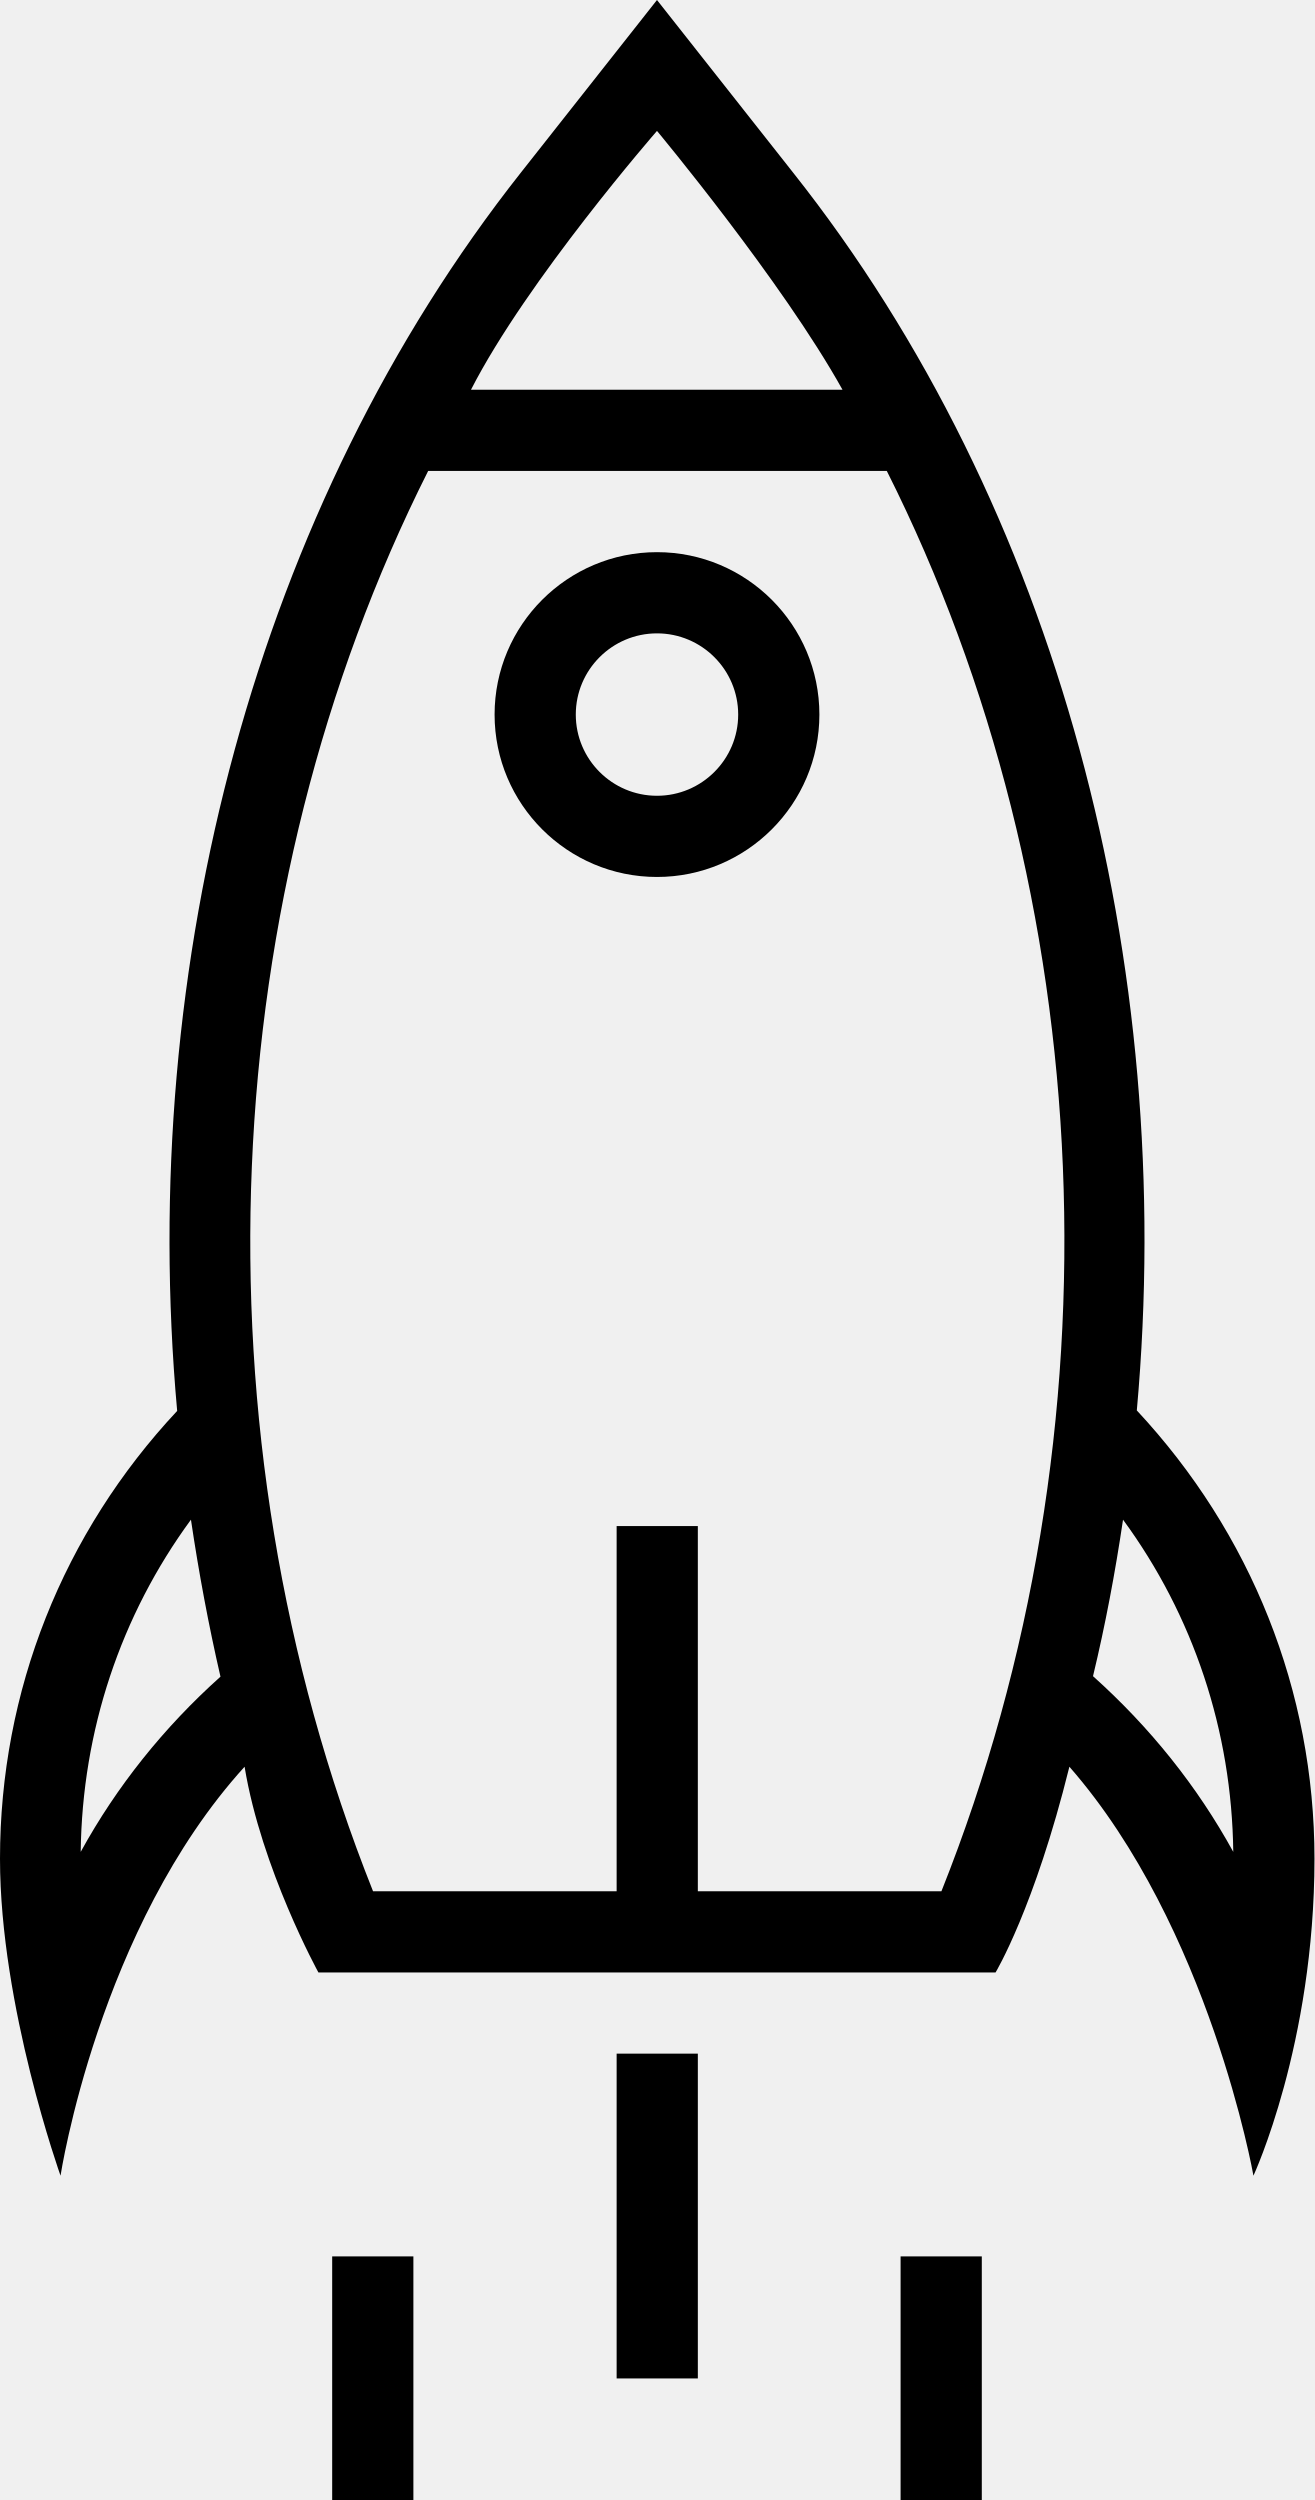
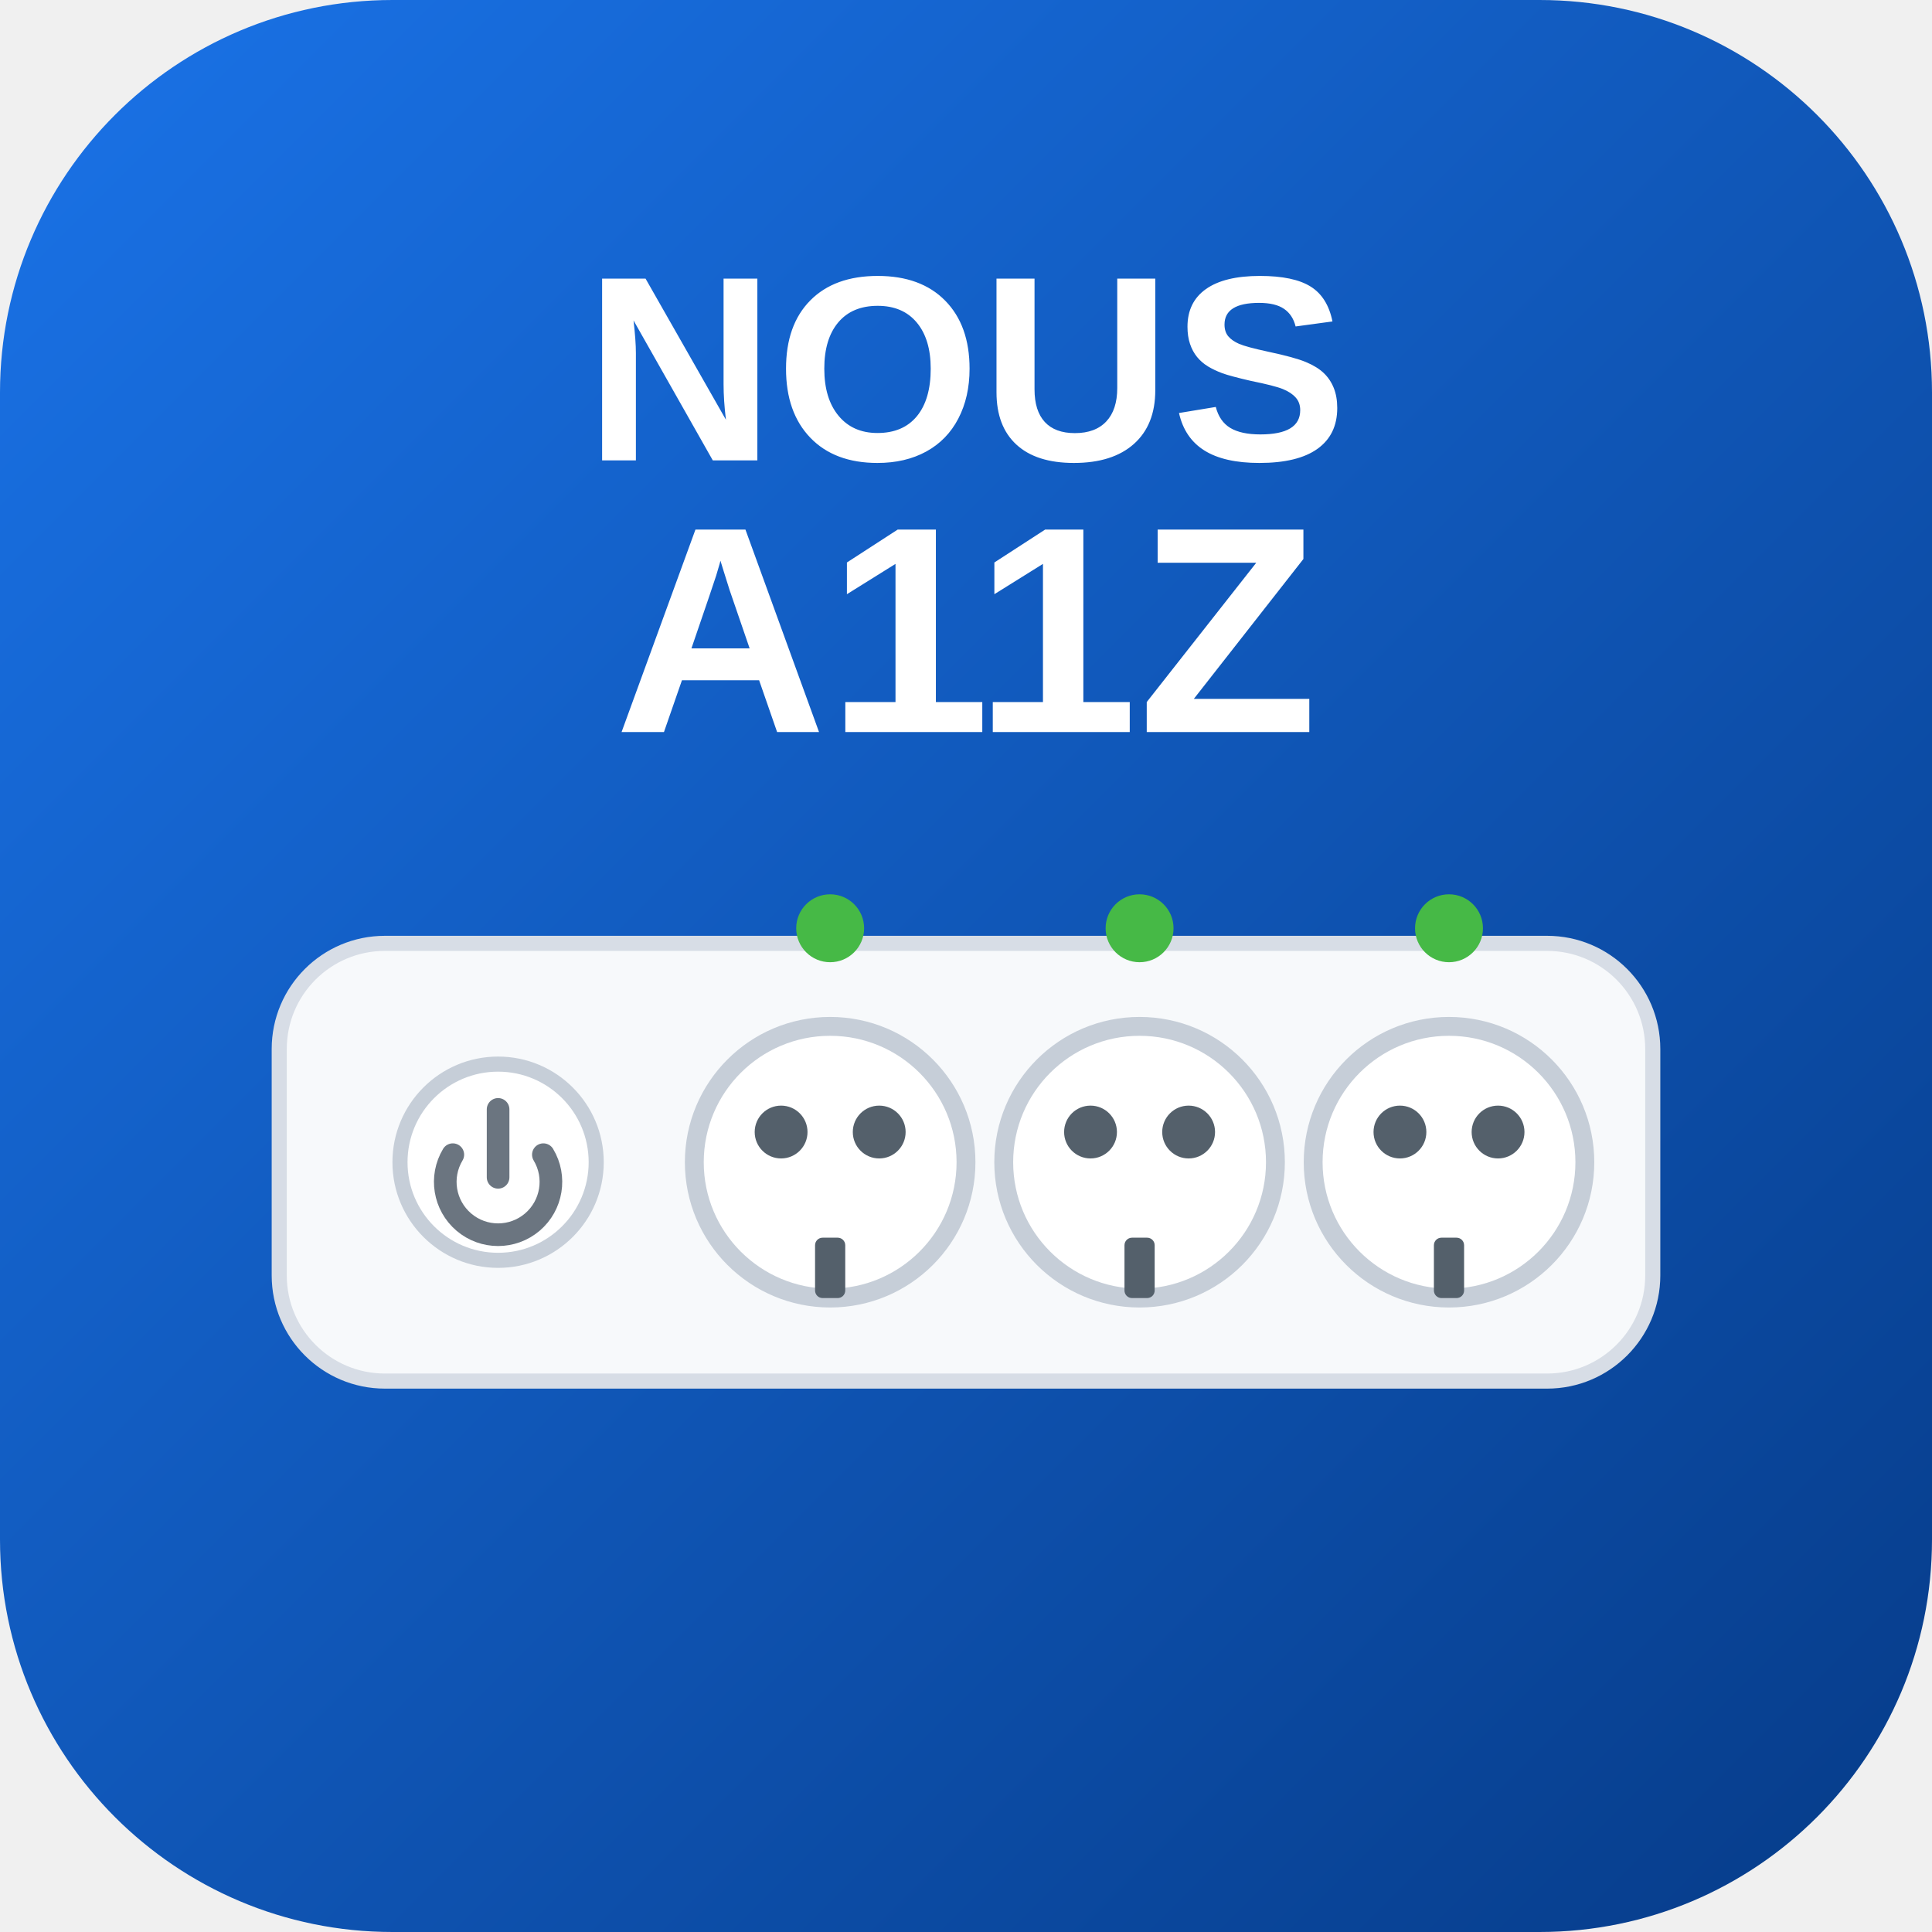
- <svg xmlns="http://www.w3.org/2000/svg" version="1.1" id="Layer_1" x="0px" y="0px" viewBox="0 0 267.1 508" style="enable-background:new 0 0 267.1 508;" xml:space="preserve">
-   <g>
-     <path d="M231,286.6c8.2-90.9-16-183.6-69.9-251.6L133.5,0l-27.6,35C52.1,103.1,27.8,195.8,36,286.7c-23.2,24.8-36,56.9-36,91   c0,30,12.3,64.4,12.3,64.4S20,391.7,49.7,359c3.4,20.7,15,41.8,15,41.8h137.6c0,0,7.9-13.1,15-41.8c28.5,32.6,37.4,83.1,37.4,83.1   s12.4-26.7,12.4-64.4C267.1,343.6,254.2,311.5,231,286.6z M16.4,376.3c0.3-24.6,8.1-48,22.4-67.5c1.6,10.8,3.6,21.5,6,31.9   C33.3,351,23.7,363,16.4,376.3z M133.5,26.6c0,0,25.4,30.5,37.7,52.6H95.7C107.1,56.9,133.5,26.6,133.5,26.6z M191.3,384.3h-49.5   v-74.2h-16.5v74.2H75.8C38.4,290.5,43.8,181.6,87,95.7h93.2C223.4,181.6,228.7,290.5,191.3,384.3z M222.1,340.6   c2.5-10.4,4.5-21,6.1-31.8c14.3,19.5,22.1,42.9,22.4,67.5C243.3,363,233.7,351,222.1,340.6z" />
-     <path d="M133.5,112.2c-18.2,0-33,14.8-33,33s14.8,33,33,33s33-14.8,33-33S151.7,112.2,133.5,112.2z M133.5,161.7   c-9.1,0-16.5-7.4-16.5-16.5s7.4-16.5,16.5-16.5s16.5,7.4,16.5,16.5S142.6,161.7,133.5,161.7z" />
-     <rect x="125.3" y="417.3" width="16.5" height="66" />
-     <rect x="183" y="458.5" width="16.5" height="49.5" />
-     <rect x="67.5" y="458.5" width="16.5" height="49.5" />
+ <svg xmlns="http://www.w3.org/2000/svg" viewBox="0 0 512 512" role="img" aria-label="NOUS A11Z app icon">
+   <defs>
+     <linearGradient id="bg" x1="0" y1="0" x2="1" y2="1">
+       <stop offset="0" stop-color="#1A73E8" />
+       <stop offset="1" stop-color="#063B88" />
+     </linearGradient>
+   </defs>
+   <rect width="512" height="512" rx="104" fill="url(#bg)" />
+   <g fill="#fff" font-family="Arial, Helvetica, sans-serif" font-weight="800" text-anchor="middle">
+     <text x="256" y="122" font-size="70">NOUS</text>
+     <text x="256" y="194" font-size="78">A11Z</text>
+   </g>
+   <rect x="74" y="250" width="364" height="116" rx="28" fill="#f7f9fb" />
+   <rect x="74" y="250" width="364" height="116" rx="28" fill="none" stroke="#d7dde6" stroke-width="4" />
+   <circle cx="132" cy="308" r="26" fill="#fff" stroke="#c6ced8" stroke-width="4" />
+   <path d="M132 294v18" stroke="#6b7580" stroke-width="6" stroke-linecap="round" />
+   <path d="M120 306a14 14 0 1 0 24 0" fill="none" stroke="#6b7580" stroke-width="6" stroke-linecap="round" />
+   <g fill="#fff" stroke="#c6ced8" stroke-width="5">
+     <circle cx="220" cy="308" r="36" />
+     <circle cx="302" cy="308" r="36" />
+     <circle cx="384" cy="308" r="36" />
+   </g>
+   <g fill="#46b946">
+     <circle cx="220" cy="246" r="9" />
+     <circle cx="302" cy="246" r="9" />
+     <circle cx="384" cy="246" r="9" />
+   </g>
+   <g fill="#54606b">
+     <circle cx="207" cy="300" r="7" />
+     <circle cx="233" cy="300" r="7" />
+     <rect x="216" y="328" width="8" height="16" rx="2" />
+     <circle cx="289" cy="300" r="7" />
+     <circle cx="315" cy="300" r="7" />
+     <rect x="298" y="328" width="8" height="16" rx="2" />
+     <circle cx="371" cy="300" r="7" />
+     <circle cx="397" cy="300" r="7" />
+     <rect x="380" y="328" width="8" height="16" rx="2" />
  </g>
</svg>
